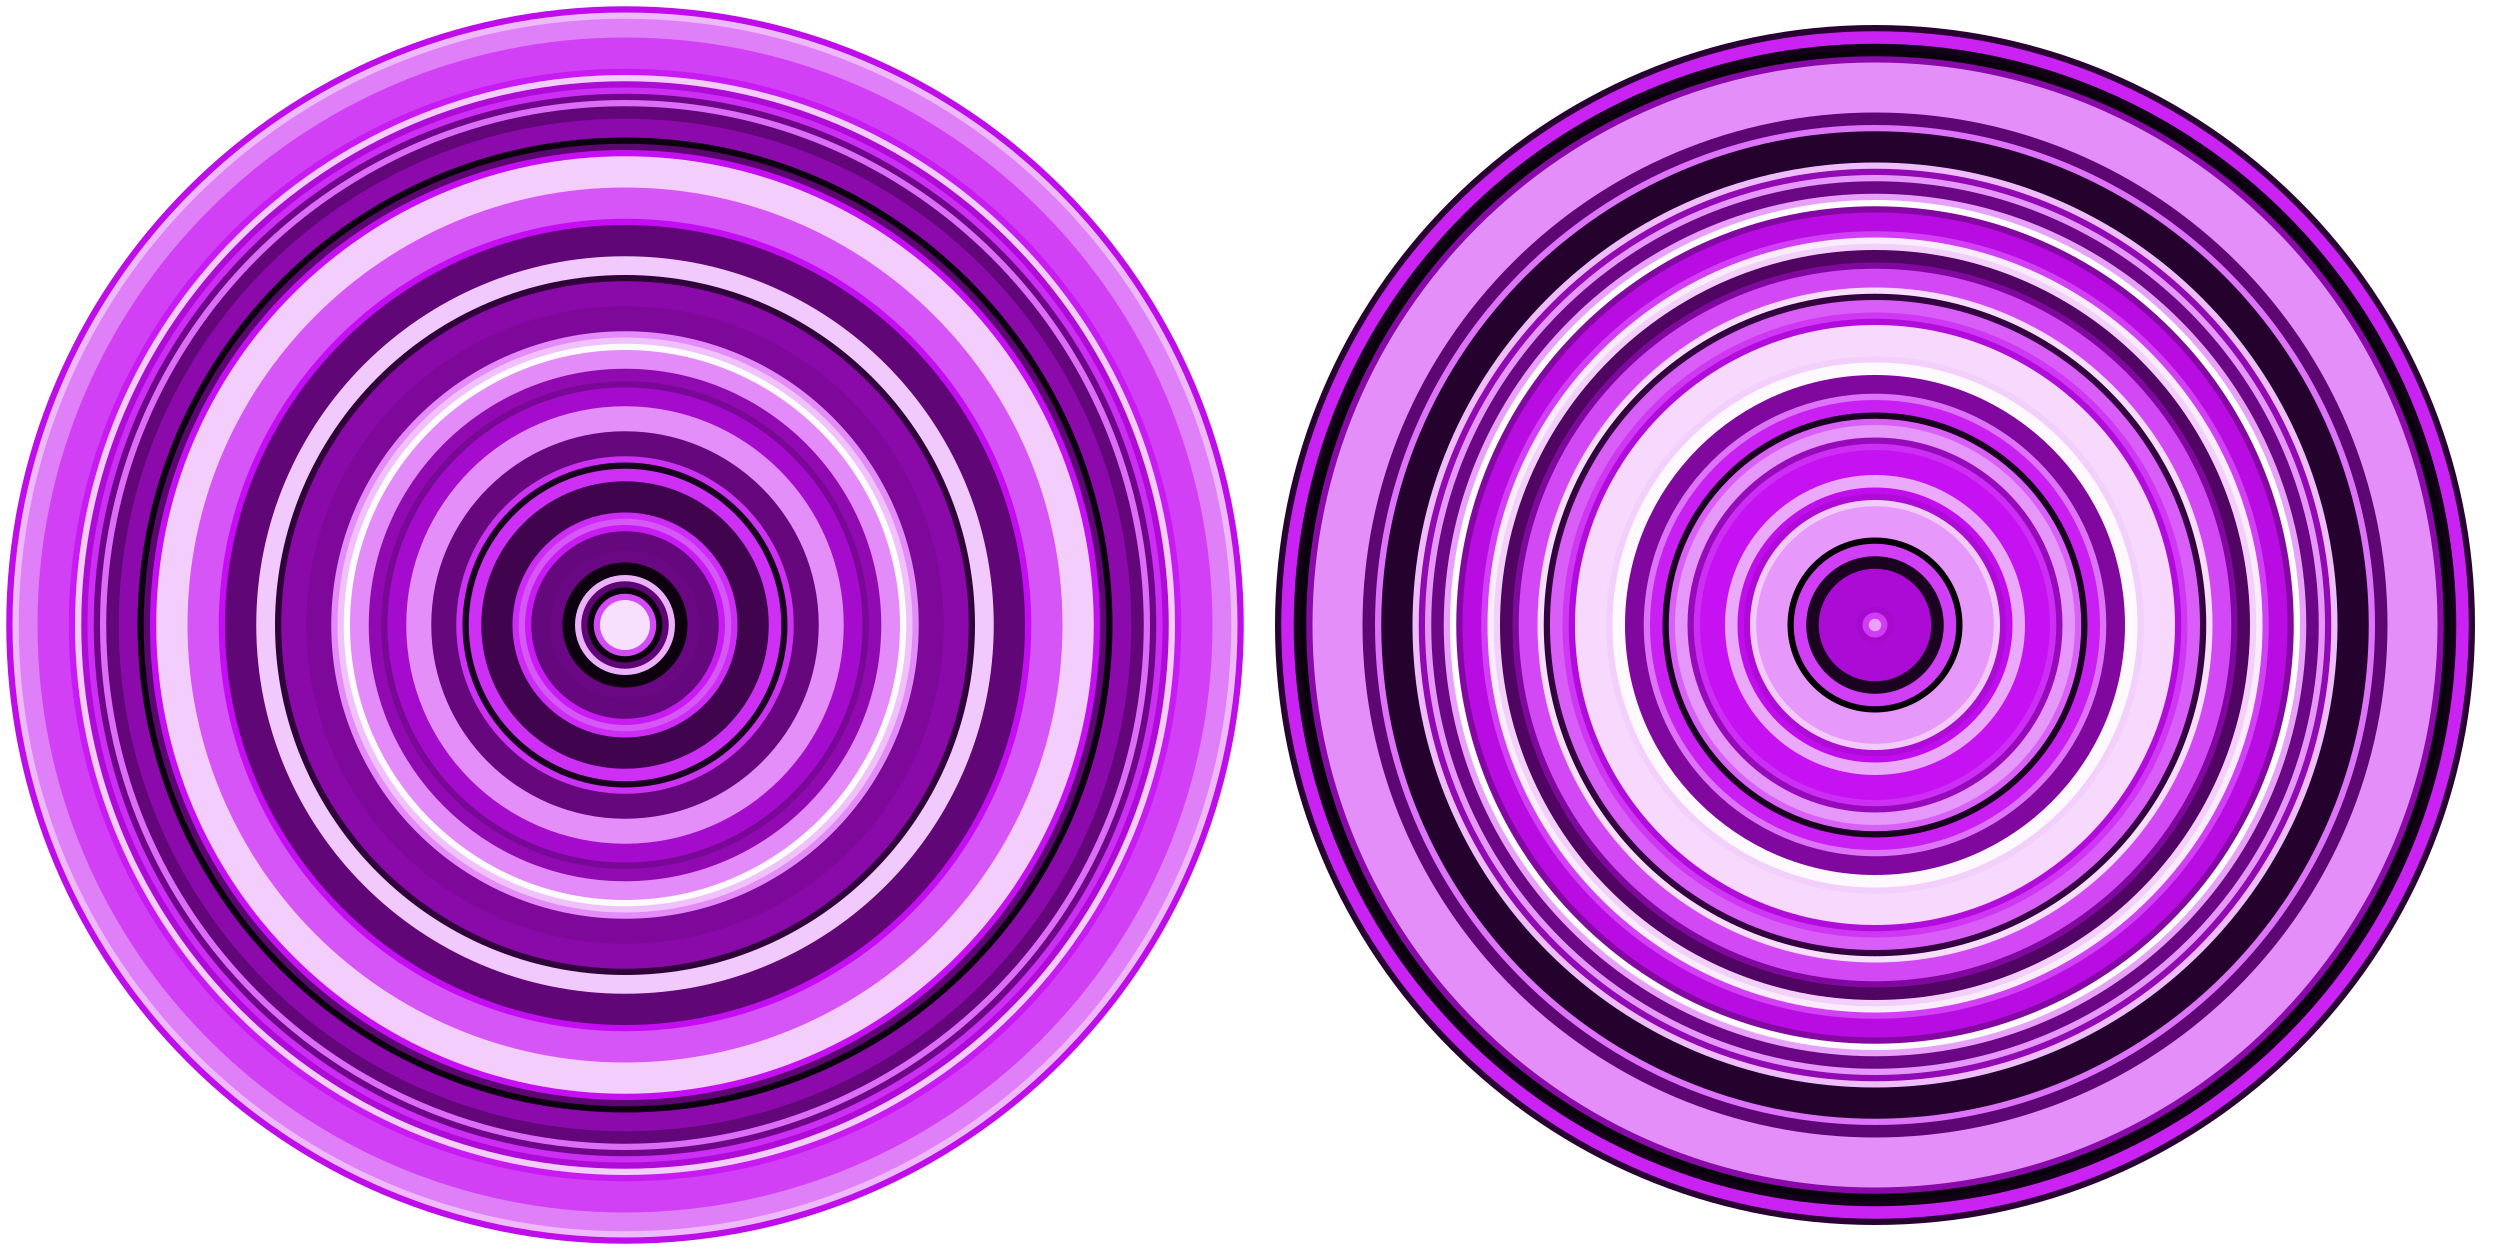
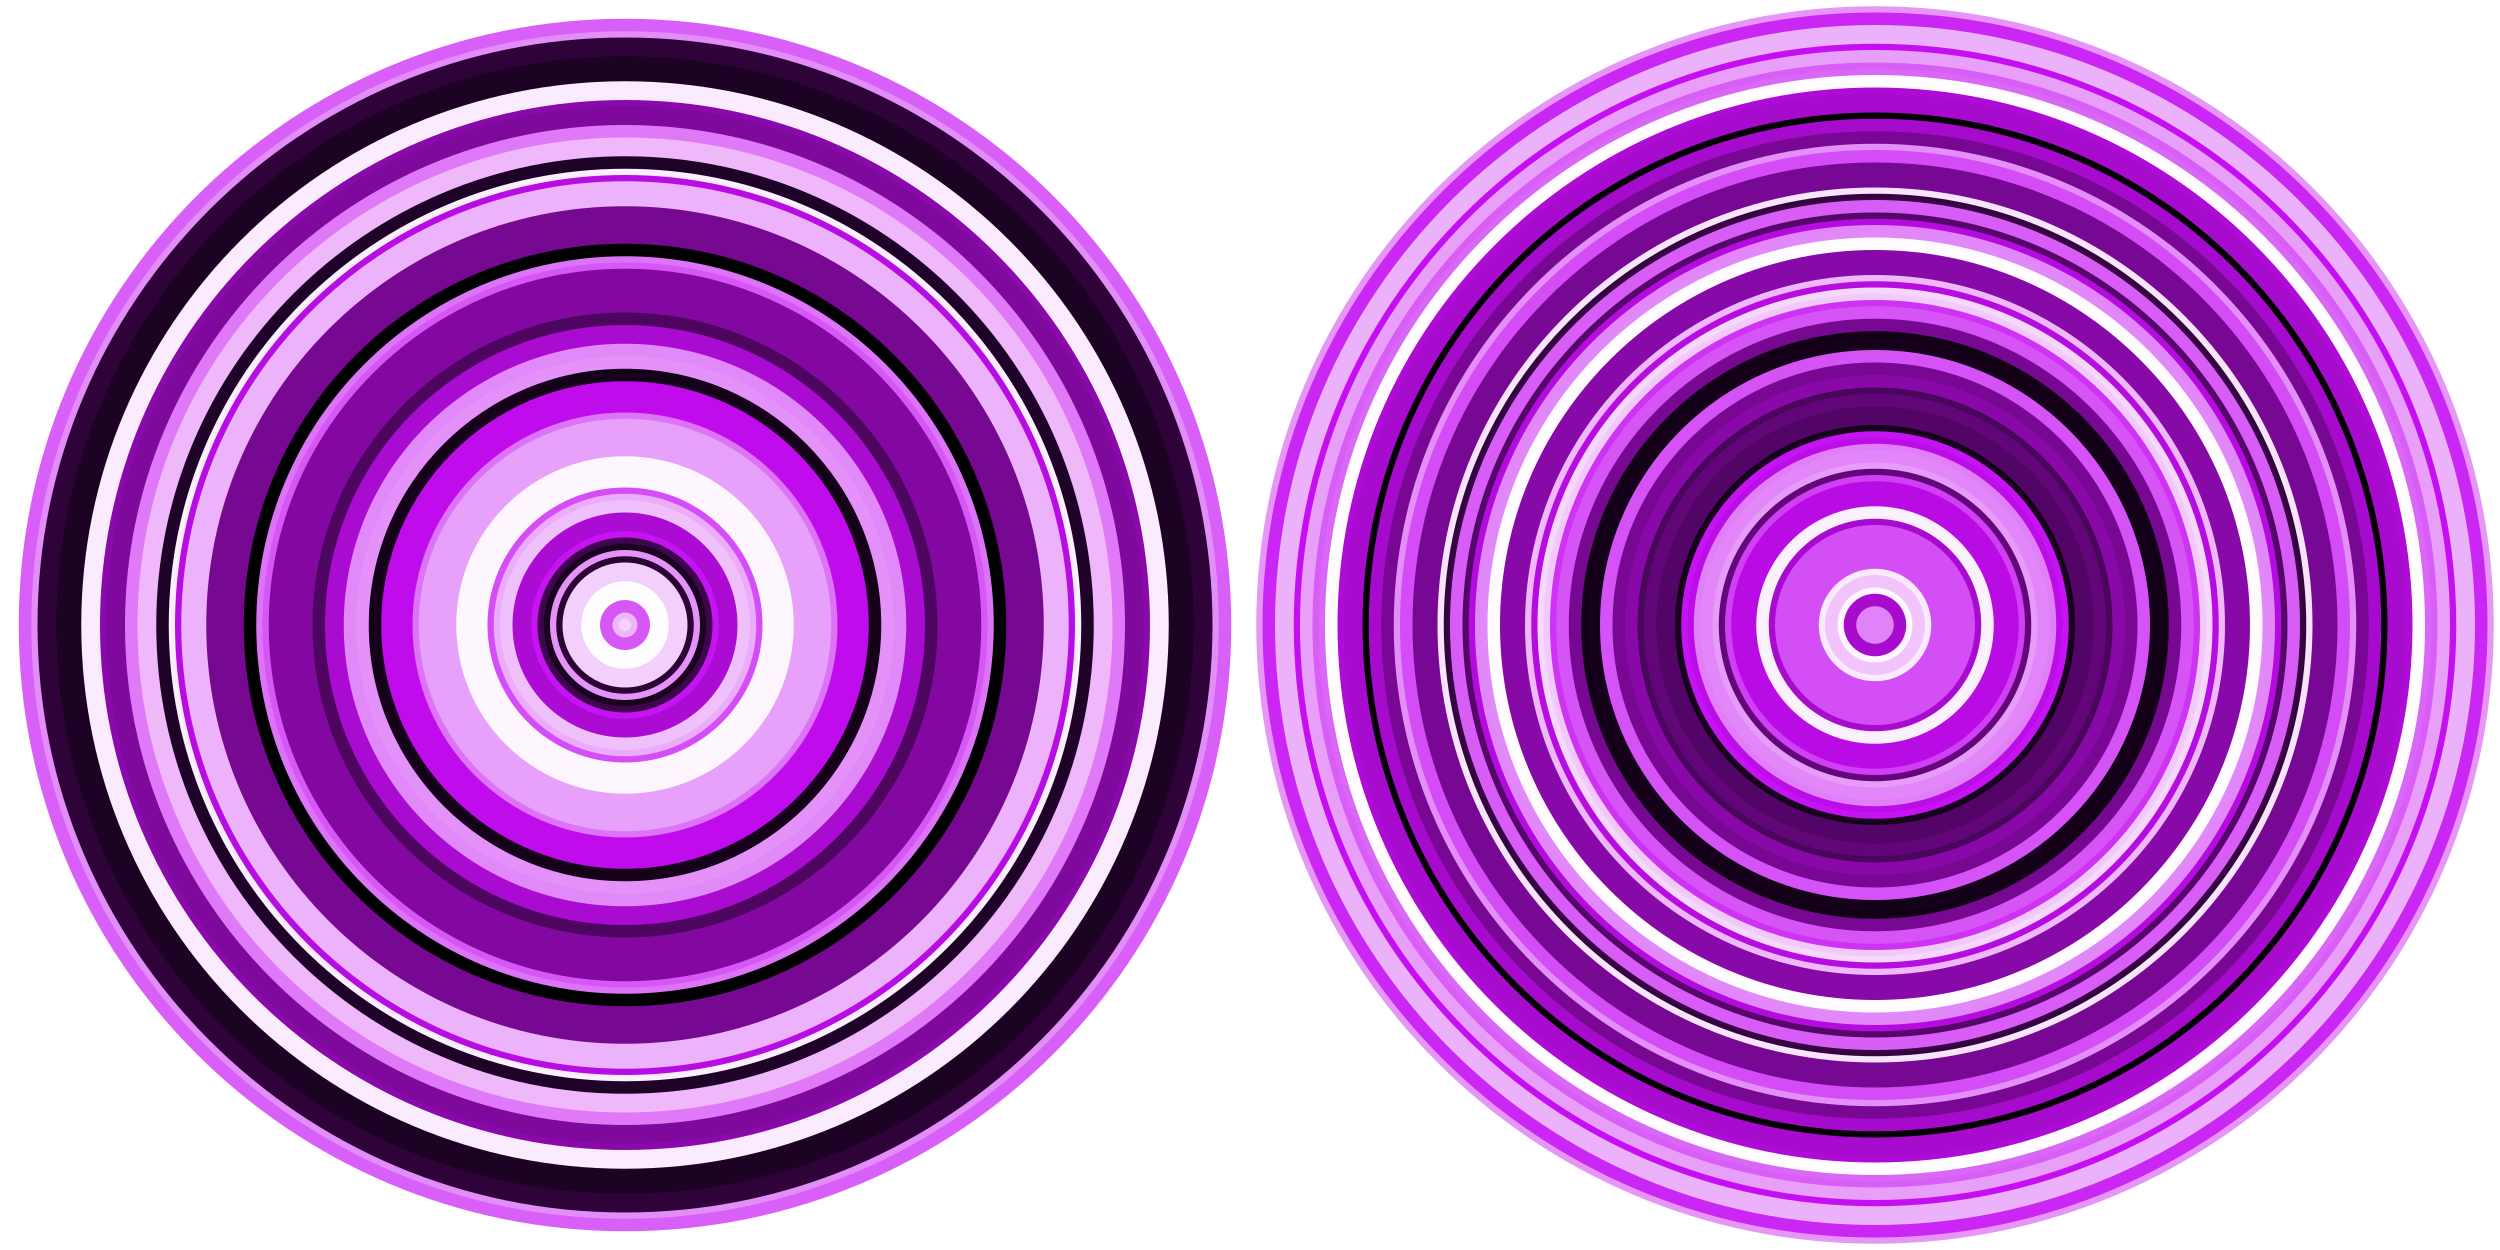
<svg xmlns="http://www.w3.org/2000/svg" width="400" height="200">
-   <circle cx="100" cy="100" r="99" fill="#be0cea" />
-   <circle cx="100" cy="100" r="98" fill="#eebafb" />
-   <circle cx="100" cy="100" r="97" fill="#e080f8" />
-   <circle cx="300" cy="100" r="96" fill="#280331" />
-   <circle cx="300" cy="100" r="95" fill="#ca22f3" />
-   <circle cx="100" cy="100" r="94" fill="#d140f5" />
-   <circle cx="300" cy="100" r="93" fill="#120117" />
-   <circle cx="300" cy="100" r="92" fill="#09010b" />
-   <circle cx="300" cy="100" r="91" fill="#8909a9" />
-   <circle cx="300" cy="100" r="90" fill="#e48ef9" />
-   <circle cx="100" cy="100" r="89" fill="#c81bf3" />
-   <circle cx="100" cy="100" r="88" fill="#f3cdfc" />
-   <circle cx="100" cy="100" r="87" fill="#ae0bd6" />
-   <circle cx="100" cy="100" r="86" fill="#cc2ef4" />
-   <circle cx="100" cy="100" r="85" fill="#6e0787" />
-   <circle cx="100" cy="100" r="84" fill="#dc6df7" />
-   <circle cx="100" cy="100" r="83" fill="#620679" />
-   <circle cx="300" cy="100" r="82" fill="#5e0674" />
-   <circle cx="100" cy="100" r="81" fill="#8c09ac" />
-   <circle cx="300" cy="100" r="80" fill="#dd73f8" />
-   <circle cx="300" cy="100" r="79" fill="#25022e" />
-   <circle cx="100" cy="100" r="78" fill="#0c010e" />
-   <circle cx="100" cy="100" r="77" fill="#5b0671" />
-   <circle cx="100" cy="100" r="76" fill="#c50ff2" />
-   <circle cx="100" cy="100" r="75" fill="#f3cefc" />
-   <circle cx="300" cy="100" r="74" fill="#efbdfc" />
-   <circle cx="300" cy="100" r="73" fill="#9009b2" />
-   <circle cx="300" cy="100" r="72" fill="#e697fa" />
-   <circle cx="300" cy="100" r="71" fill="#6b0784" />
-   <circle cx="100" cy="100" r="70" fill="#d655f6" />
-   <circle cx="300" cy="100" r="69" fill="#e8a1fa" />
-   <circle cx="300" cy="100" r="68" fill="#fefdff" />
-   <circle cx="300" cy="100" r="67" fill="#8308a1" />
-   <circle cx="300" cy="100" r="66" fill="#b80ce3" />
-   <circle cx="100" cy="100" r="65" fill="#c40df2" />
-   <circle cx="100" cy="100" r="64" fill="#600677" />
-   <circle cx="300" cy="100" r="63" fill="#d140f5" />
-   <circle cx="300" cy="100" r="62" fill="#faecfe" />
-   <circle cx="300" cy="100" r="61" fill="#f3cffc" />
-   <circle cx="300" cy="100" r="60" fill="#4f0561" />
-   <circle cx="100" cy="100" r="59" fill="#f2c9fc" />
-   <circle cx="300" cy="100" r="58" fill="#80089e" />
-   <circle cx="300" cy="100" r="57" fill="#d348f5" />
-   <circle cx="100" cy="100" r="56" fill="#2f033a" />
-   <circle cx="100" cy="100" r="55" fill="#8909a9" />
-   <circle cx="300" cy="100" r="54" fill="#f7defd" />
-   <circle cx="300" cy="100" r="53" fill="#32033e" />
-   <circle cx="300" cy="100" r="52" fill="#d85ef7" />
-   <circle cx="100" cy="100" r="51" fill="#7d089a" />
-   <circle cx="300" cy="100" r="50" fill="#cf37f4" />
-   <circle cx="300" cy="100" r="49" fill="#b10cdb" />
-   <circle cx="300" cy="100" r="48" fill="#f6d9fd" />
-   <circle cx="100" cy="100" r="47" fill="#e38bf9" />
-   <circle cx="100" cy="100" r="46" fill="#f0c1fc" />
-   <circle cx="100" cy="100" r="45" fill="#fefbff" />
-   <circle cx="100" cy="100" r="44" fill="#e38bf9" />
-   <circle cx="300" cy="100" r="43" fill="#f3cffc" />
-   <circle cx="300" cy="100" r="42" fill="#fef9ff" />
-   <circle cx="100" cy="100" r="41" fill="#9009b1" />
-   <circle cx="300" cy="100" r="40" fill="#80089e" />
-   <circle cx="100" cy="100" r="39" fill="#780895" />
-   <circle cx="100" cy="100" r="38" fill="#a50bcc" />
-   <circle cx="300" cy="100" r="37" fill="#dd74f8" />
-   <circle cx="300" cy="100" r="36" fill="#c91ff3" />
-   <circle cx="100" cy="100" r="35" fill="#e48ef9" />
-   <circle cx="300" cy="100" r="34" fill="#18021d" />
-   <circle cx="300" cy="100" r="33" fill="#d960f7" />
-   <circle cx="300" cy="100" r="32" fill="#e697fa" />
-   <circle cx="100" cy="100" r="31" fill="#66077e" />
-   <circle cx="300" cy="100" r="30" fill="#970abb" />
-   <circle cx="300" cy="100" r="29" fill="#cc2ef4" />
-   <circle cx="300" cy="100" r="28" fill="#c612f3" />
-   <circle cx="100" cy="100" r="27" fill="#cd31f4" />
-   <circle cx="100" cy="100" r="26" fill="#18021e" />
-   <circle cx="100" cy="100" r="25" fill="#cd30f4" />
-   <circle cx="300" cy="100" r="24" fill="#eaa9fa" />
-   <circle cx="100" cy="100" r="23" fill="#40044f" />
-   <circle cx="300" cy="100" r="22" fill="#c10dee" />
-   <circle cx="300" cy="100" r="21" fill="#ae0bd7" />
-   <circle cx="300" cy="100" r="20" fill="#f2cbfc" />
-   <circle cx="300" cy="100" r="19" fill="#e699fa" />
-   <circle cx="100" cy="100" r="18" fill="#cc2cf4" />
-   <circle cx="100" cy="100" r="17" fill="#d657f6" />
-   <circle cx="100" cy="100" r="16" fill="#c81bf3" />
-   <circle cx="100" cy="100" r="15" fill="#65077d" />
-   <circle cx="300" cy="100" r="14" fill="#040004" />
-   <circle cx="300" cy="100" r="13" fill="#d03ef5" />
-   <circle cx="100" cy="100" r="12" fill="#6a0782" />
-   <circle cx="300" cy="100" r="11" fill="#1b0221" />
-   <circle cx="100" cy="100" r="10" fill="#0d0110" />
-   <circle cx="300" cy="100" r="9" fill="#ac0bd5" />
-   <circle cx="100" cy="100" r="8" fill="#ecb1fb" />
-   <circle cx="100" cy="100" r="7" fill="#5f0676" />
-   <circle cx="100" cy="100" r="6" fill="#0d0110" />
-   <circle cx="100" cy="100" r="5" fill="#d34bf6" />
-   <circle cx="100" cy="100" r="4" fill="#f7e0fd" />
-   <circle cx="300" cy="100" r="3" fill="#a50bcc" />
-   <circle cx="300" cy="100" r="2" fill="#d03cf5" />
-   <circle cx="300" cy="100" r="1" fill="#e9a2fa" />
+   <circle cx="300" cy="100" r="99" fill="#e696f9" />
+   <circle cx="300" cy="100" r="98" fill="#ca26f4" />
+   <circle cx="100" cy="100" r="97" fill="#d85ff7" />
+   <circle cx="300" cy="100" r="96" fill="#ecb1fb" />
+   <circle cx="100" cy="100" r="95" fill="#e38df9" />
+   <circle cx="100" cy="100" r="94" fill="#2f033a" />
+   <circle cx="300" cy="100" r="93" fill="#c50ef2" />
+   <circle cx="300" cy="100" r="92" fill="#e89ffa" />
+   <circle cx="100" cy="100" r="91" fill="#1c0223" />
+   <circle cx="300" cy="100" r="90" fill="#d85ef7" />
+   <circle cx="300" cy="100" r="89" fill="#da68f7" />
+   <circle cx="300" cy="100" r="88" fill="#fffdff" />
+   <circle cx="100" cy="100" r="87" fill="#faebfe" />
+   <circle cx="300" cy="100" r="86" fill="#ae0bd6" />
+   <circle cx="300" cy="100" r="85" fill="#a70bce" />
+   <circle cx="100" cy="100" r="84" fill="#8a09ab" />
+   <circle cx="100" cy="100" r="83" fill="#7f089d" />
+   <circle cx="300" cy="100" r="82" fill="#020002" />
+   <circle cx="300" cy="100" r="81" fill="#a60bcd" />
+   <circle cx="100" cy="100" r="80" fill="#df79f8" />
+   <circle cx="300" cy="100" r="79" fill="#780894" />
+   <circle cx="100" cy="100" r="78" fill="#eeb8fb" />
+   <circle cx="300" cy="100" r="77" fill="#e48ef9" />
+   <circle cx="300" cy="100" r="76" fill="#d44cf6" />
+   <circle cx="100" cy="100" r="75" fill="#1f0227" />
+   <circle cx="300" cy="100" r="74" fill="#770893" />
+   <circle cx="100" cy="100" r="73" fill="#fbeefe" />
+   <circle cx="100" cy="100" r="72" fill="#b70ce2" />
+   <circle cx="100" cy="100" r="71" fill="#ecb2fb" />
+   <circle cx="300" cy="100" r="70" fill="#f9e4fe" />
+   <circle cx="300" cy="100" r="69" fill="#340340" />
+   <circle cx="300" cy="100" r="68" fill="#d85df6" />
+   <circle cx="100" cy="100" r="67" fill="#760891" />
+   <circle cx="300" cy="100" r="66" fill="#56066a" />
+   <circle cx="300" cy="100" r="65" fill="#b40cde" />
+   <circle cx="300" cy="100" r="64" fill="#e286f9" />
+   <circle cx="300" cy="100" r="63" fill="#e289f9" />
+   <circle cx="300" cy="100" r="62" fill="#fefcff" />
+   <circle cx="100" cy="100" r="61" fill="#010001" />
+   <circle cx="300" cy="100" r="60" fill="#8709a7" />
+   <circle cx="100" cy="100" r="59" fill="#dd73f8" />
+   <circle cx="100" cy="100" r="58" fill="#d657f6" />
+   <circle cx="100" cy="100" r="57" fill="#8208a1" />
+   <circle cx="300" cy="100" r="56" fill="#eeb8fb" />
+   <circle cx="300" cy="100" r="55" fill="#b60ce0" />
+   <circle cx="300" cy="100" r="54" fill="#f6d8fd" />
+   <circle cx="300" cy="100" r="53" fill="#f2c9fc" />
+   <circle cx="300" cy="100" r="52" fill="#ce33f4" />
+   <circle cx="300" cy="100" r="51" fill="#d654f6" />
+   <circle cx="100" cy="100" r="50" fill="#4d0560" />
+   <circle cx="300" cy="100" r="49" fill="#760891" />
+   <circle cx="100" cy="100" r="48" fill="#a90bd0" />
+   <circle cx="300" cy="100" r="47" fill="#120116" />
+   <circle cx="300" cy="100" r="46" fill="#16011b" />
+   <circle cx="100" cy="100" r="45" fill="#e289f9" />
+   <circle cx="300" cy="100" r="44" fill="#d552f6" />
+   <circle cx="100" cy="100" r="43" fill="#e491f9" />
+   <circle cx="300" cy="100" r="42" fill="#780894" />
+   <circle cx="100" cy="100" r="41" fill="#150119" />
+   <circle cx="300" cy="100" r="40" fill="#8809a8" />
+   <circle cx="100" cy="100" r="39" fill="#c00cec" />
+   <circle cx="300" cy="100" r="38" fill="#4a055c" />
+   <circle cx="300" cy="100" r="37" fill="#610678" />
+   <circle cx="300" cy="100" r="36" fill="#620678" />
+   <circle cx="300" cy="100" r="35" fill="#530567" />
+   <circle cx="100" cy="100" r="34" fill="#dd74f8" />
+   <circle cx="100" cy="100" r="33" fill="#e8a1fa" />
+   <circle cx="300" cy="100" r="32" fill="#17021d" />
+   <circle cx="300" cy="100" r="31" fill="#c613f3" />
+   <circle cx="300" cy="100" r="30" fill="#bc0ce8" />
+   <circle cx="300" cy="100" r="29" fill="#e07ff8" />
+   <circle cx="300" cy="100" r="28" fill="#e286f9" />
+   <circle cx="100" cy="100" r="27" fill="#fdf6ff" />
+   <circle cx="300" cy="100" r="26" fill="#e79cfa" />
+   <circle cx="300" cy="100" r="25" fill="#620679" />
+   <circle cx="300" cy="100" r="24" fill="#d03ff5" />
+   <circle cx="300" cy="100" r="23" fill="#b90ce5" />
+   <circle cx="100" cy="100" r="22" fill="#d44df6" />
+   <circle cx="100" cy="100" r="21" fill="#ebacfb" />
+   <circle cx="100" cy="100" r="20" fill="#f0c0fc" />
+   <circle cx="300" cy="100" r="19" fill="#fbf0fe" />
+   <circle cx="100" cy="100" r="18" fill="#ab0bd3" />
+   <circle cx="300" cy="100" r="17" fill="#a80bcf" />
+   <circle cx="300" cy="100" r="16" fill="#d44ef6" />
+   <circle cx="100" cy="100" r="15" fill="#c613f3" />
+   <circle cx="100" cy="100" r="14" fill="#3f044e" />
+   <circle cx="100" cy="100" r="13" fill="#1b0221" />
+   <circle cx="100" cy="100" r="12" fill="#e593f9" />
+   <circle cx="100" cy="100" r="11" fill="#2b0334" />
+   <circle cx="100" cy="100" r="10" fill="#f3cffc" />
+   <circle cx="300" cy="100" r="9" fill="#faeafe" />
+   <circle cx="300" cy="100" r="8" fill="#f1c5fc" />
+   <circle cx="100" cy="100" r="7" fill="#fffeff" />
+   <circle cx="300" cy="100" r="6" fill="#fdf6ff" />
+   <circle cx="300" cy="100" r="5" fill="#a70bcd" />
+   <circle cx="100" cy="100" r="4" fill="#d657f6" />
+   <circle cx="300" cy="100" r="3" fill="#e183f8" />
+   <circle cx="100" cy="100" r="2" fill="#eeb7fb" />
+   <circle cx="100" cy="100" r="1" fill="#f4d3fd" />
</svg>
